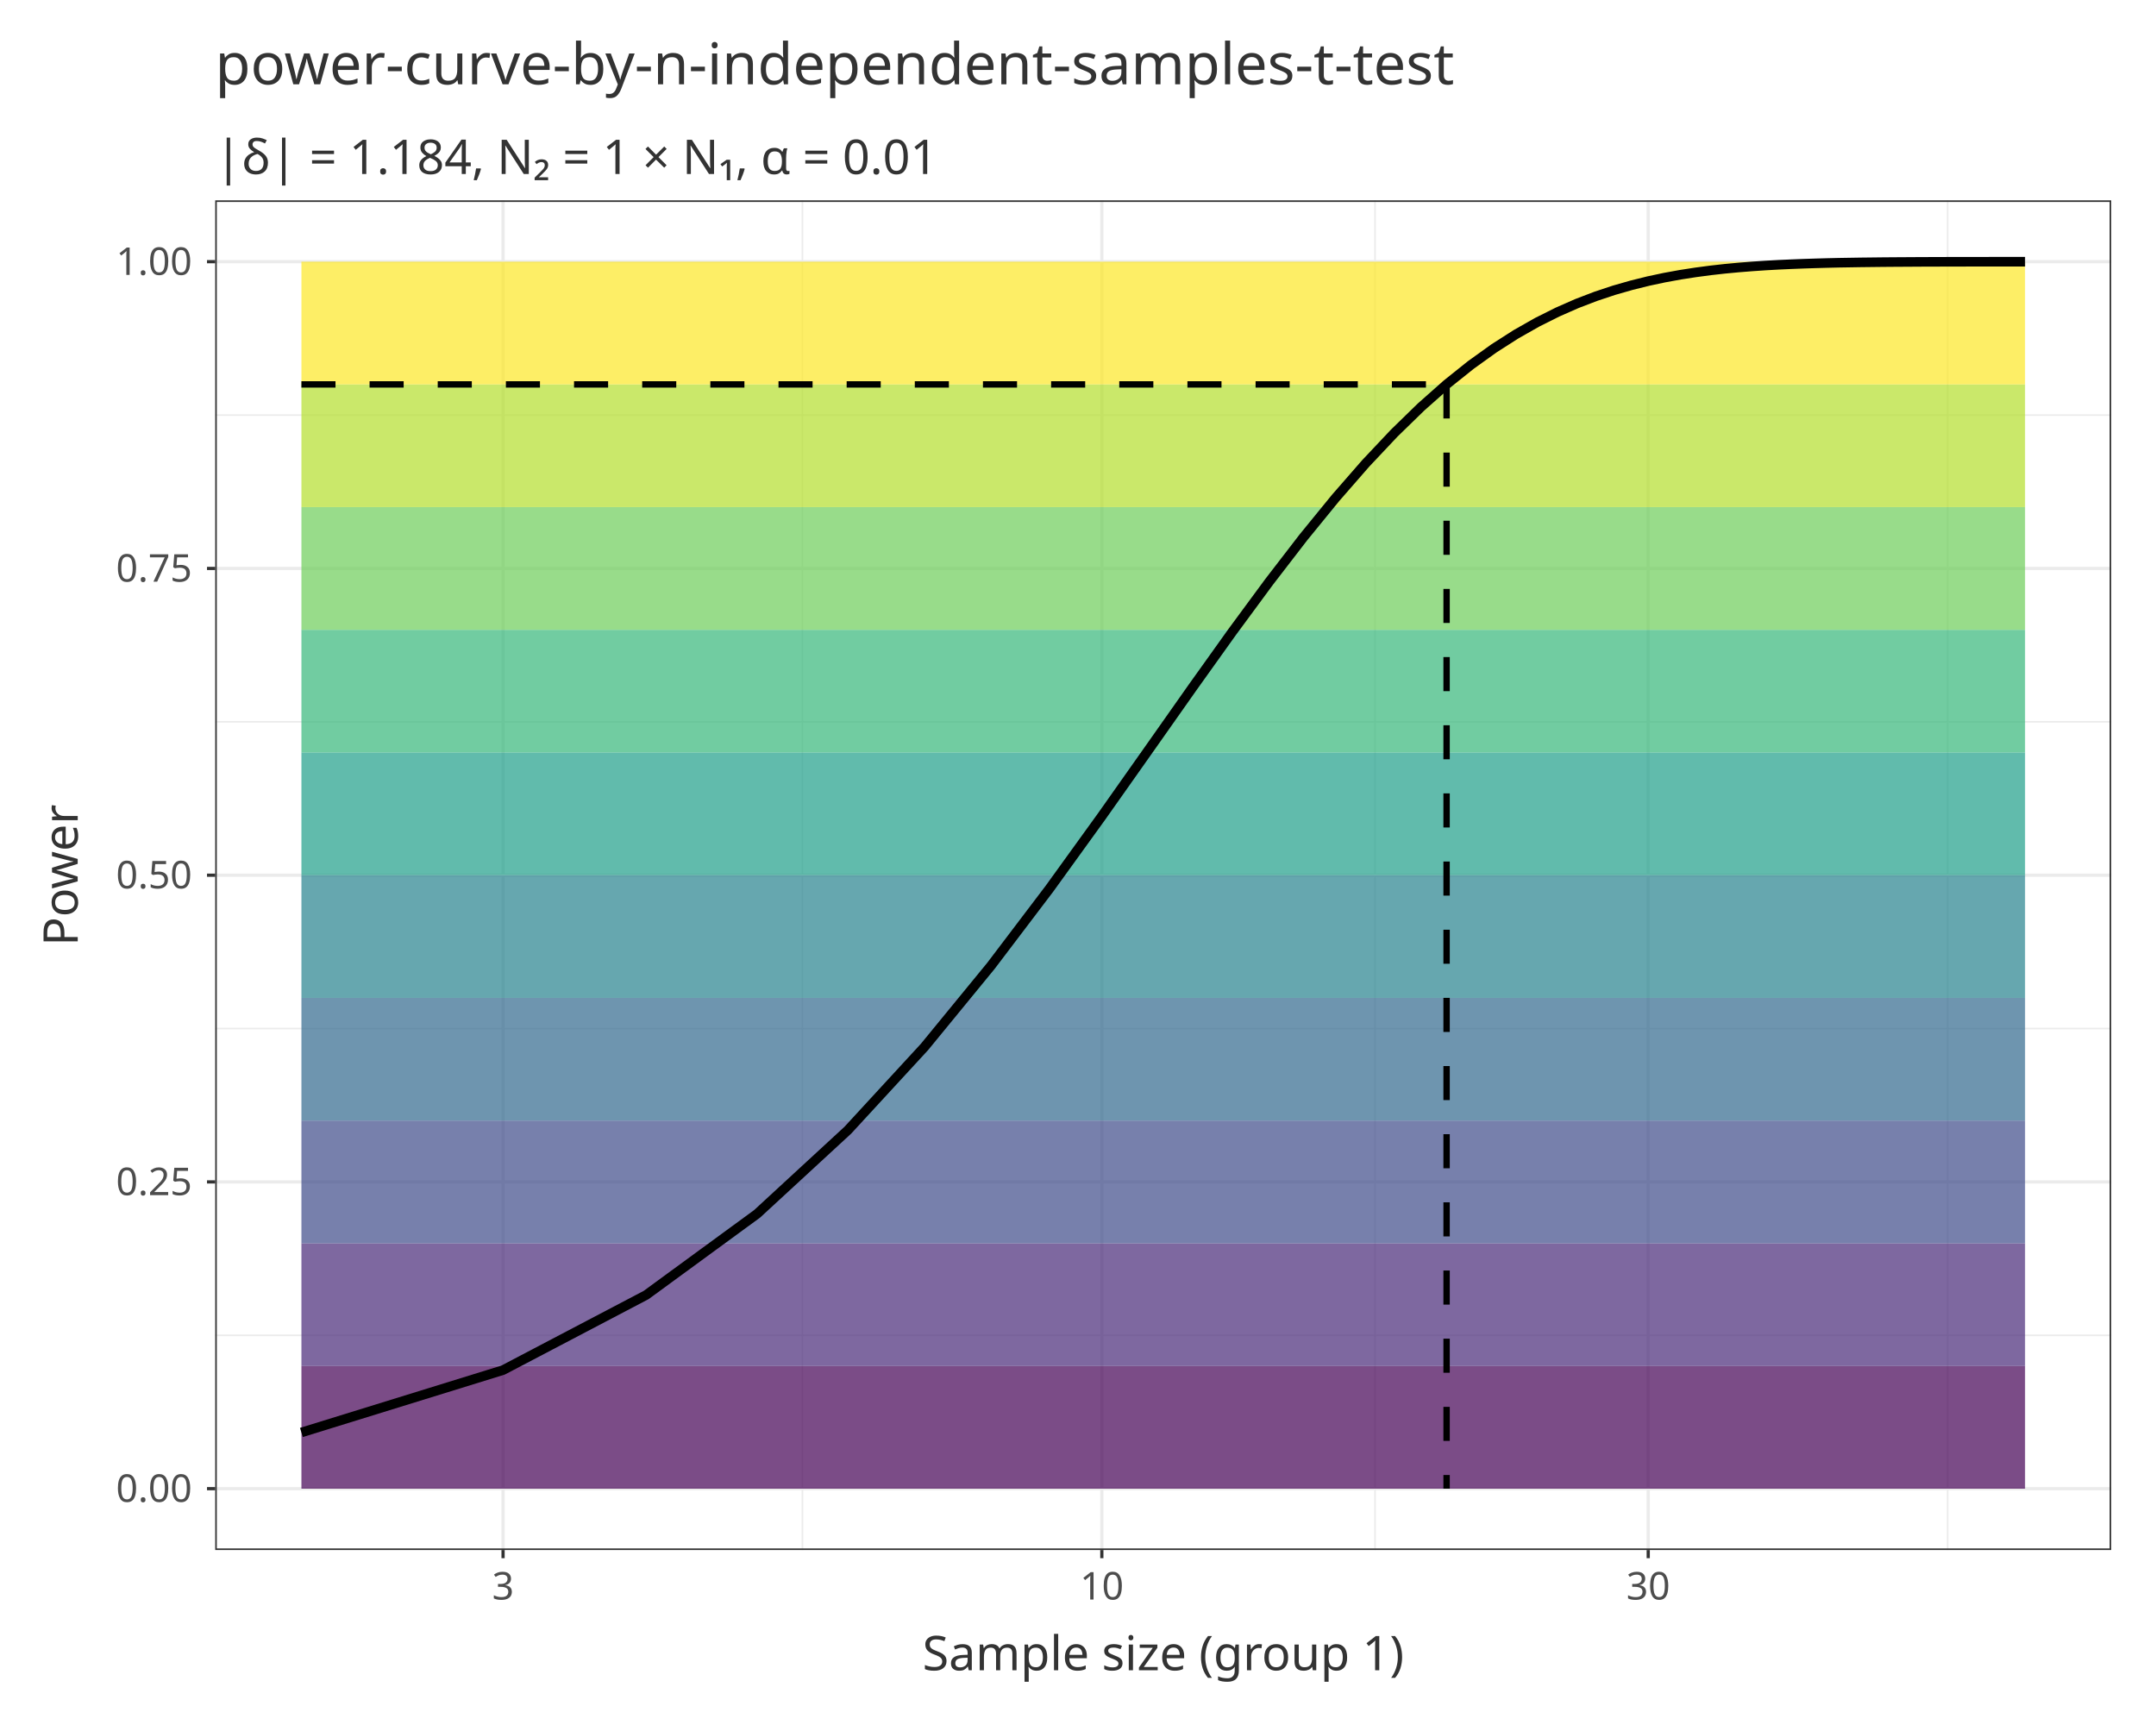
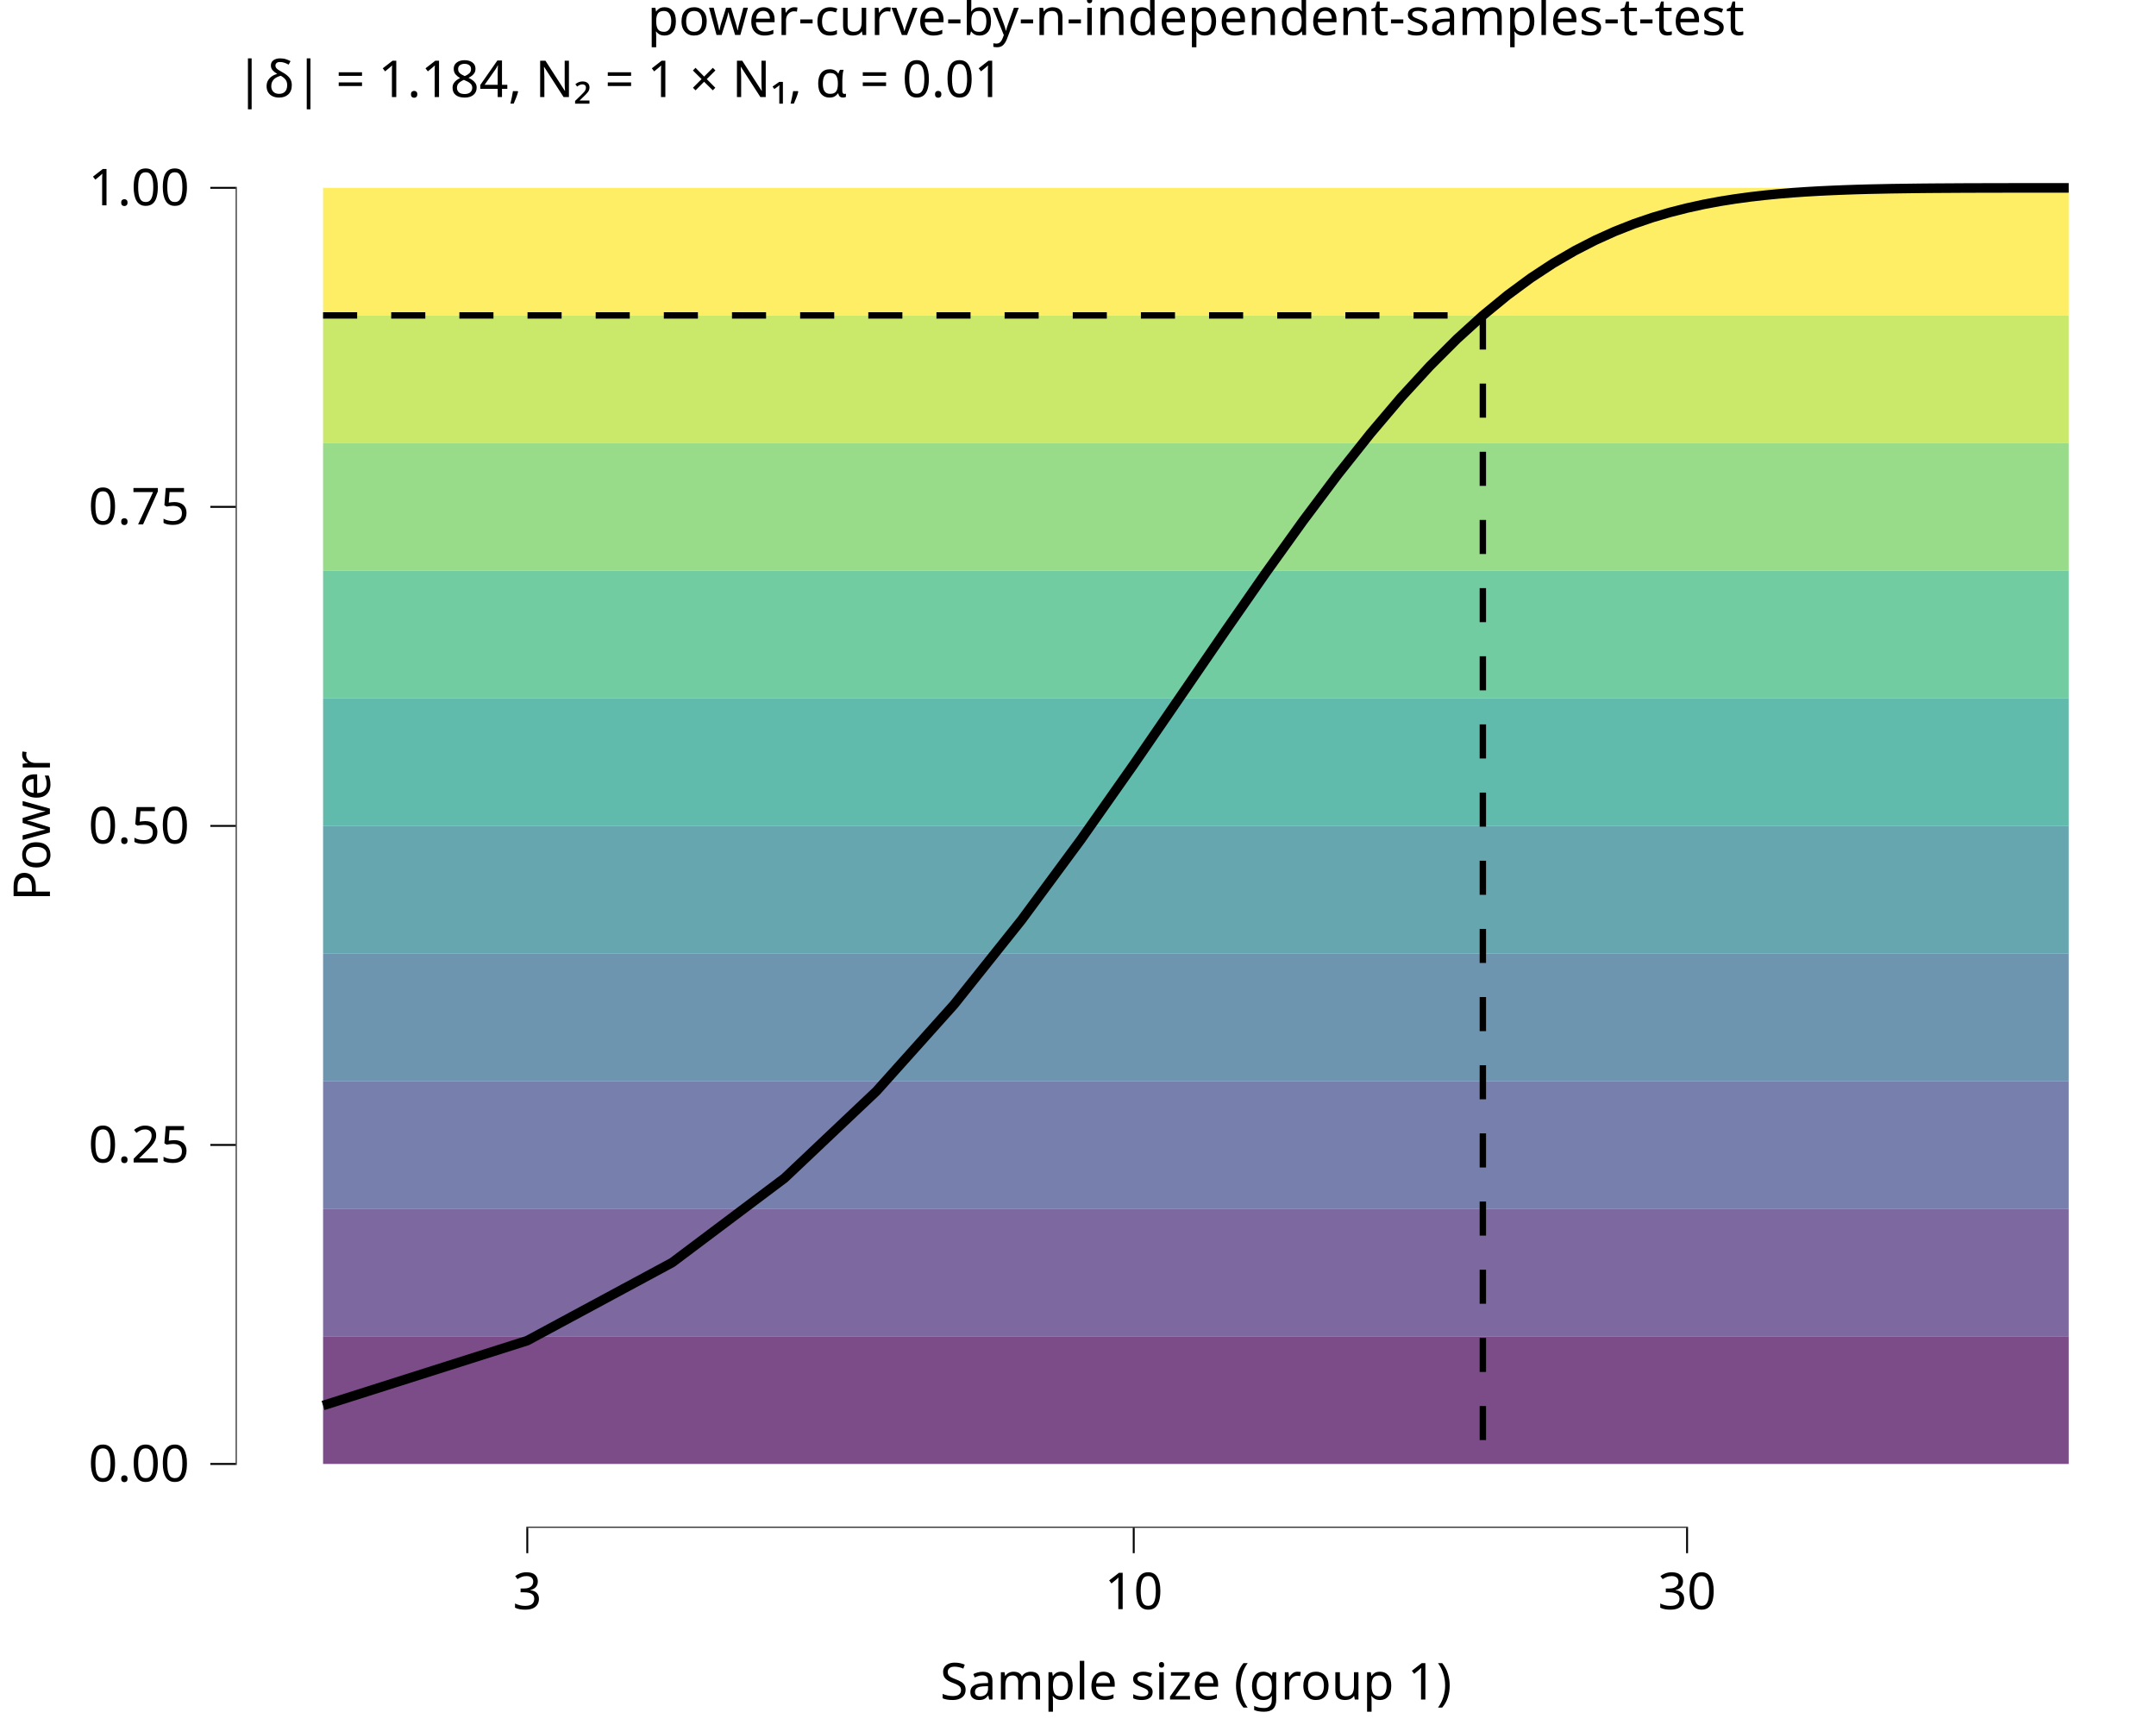
<svg xmlns="http://www.w3.org/2000/svg" class="svglite" data-engine-version="2.0" width="720.00pt" height="576.00pt" viewBox="0 0 720.00 576.00">
  <defs>
    <style type="text/css">
    .svglite line, .svglite polyline, .svglite polygon, .svglite path, .svglite rect, .svglite circle {
      fill: none;
      stroke: #000000;
      stroke-linecap: round;
      stroke-linejoin: round;
      stroke-miterlimit: 10.00;
    }
  </style>
  </defs>
  <rect width="100%" height="100%" style="stroke: none; fill: #FFFFFF;" />
  <defs>
    <clipPath id="cpMC4wMHw3MjAuMDB8MC4wMHw1NzYuMDA=">
      <rect x="0.00" y="0.00" width="720.00" height="576.00" />
    </clipPath>
  </defs>
  <g clip-path="url(#cpMC4wMHw3MjAuMDB8MC4wMHw1NzYuMDA=)">
-     <rect x="0" y="0.00" width="720.00" height="576.00" style="stroke-width: 1.07; stroke: none;" />
+     <rect x="-0" y="0.00" width="720.00" height="576.00" style="stroke-width: 10.67; stroke: none;" />
  </g>
  <defs>
-     <clipPath id="cpNzEuODd8NzA1LjA2fDY2LjkwfDUxNy41Nw==">
-       <rect x="71.87" y="66.90" width="633.18" height="450.67" />
+     <clipPath id="cpNzguNzR8NzIwLjAwfDQxLjQyfDUxMC4xNA==">
+       <rect x="78.74" y="41.42" width="641.26" height="468.72" />
    </clipPath>
  </defs>
-   <g clip-path="url(#cpNzEuODd8NzA1LjA2fDY2LjkwfDUxNy41Nw==)">
-     <rect x="71.87" y="66.90" width="633.18" height="450.67" style="stroke-width: 1.07; stroke: none; fill: #FFFFFF;" />
-     <polyline points="71.87,445.88 705.06,445.88 " style="stroke-width: 0.53; stroke: #EBEBEB; stroke-linecap: butt;" />
-     <polyline points="71.87,343.45 705.06,343.45 " style="stroke-width: 0.53; stroke: #EBEBEB; stroke-linecap: butt;" />
-     <polyline points="71.87,241.02 705.06,241.02 " style="stroke-width: 0.53; stroke: #EBEBEB; stroke-linecap: butt;" />
-     <polyline points="71.87,138.60 705.06,138.60 " style="stroke-width: 0.53; stroke: #EBEBEB; stroke-linecap: butt;" />
-     <polyline points="267.98,517.57 267.98,66.90 " style="stroke-width: 0.53; stroke: #EBEBEB; stroke-linecap: butt;" />
-     <polyline points="459.20,517.57 459.20,66.90 " style="stroke-width: 0.53; stroke: #EBEBEB; stroke-linecap: butt;" />
-     <polyline points="650.42,517.57 650.42,66.90 " style="stroke-width: 0.53; stroke: #EBEBEB; stroke-linecap: butt;" />
-     <polyline points="71.87,497.09 705.06,497.09 " style="stroke-width: 1.07; stroke: #EBEBEB; stroke-linecap: butt;" />
-     <polyline points="71.87,394.66 705.06,394.66 " style="stroke-width: 1.07; stroke: #EBEBEB; stroke-linecap: butt;" />
-     <polyline points="71.87,292.24 705.06,292.24 " style="stroke-width: 1.07; stroke: #EBEBEB; stroke-linecap: butt;" />
-     <polyline points="71.87,189.81 705.06,189.81 " style="stroke-width: 1.07; stroke: #EBEBEB; stroke-linecap: butt;" />
-     <polyline points="71.87,87.38 705.06,87.38 " style="stroke-width: 1.07; stroke: #EBEBEB; stroke-linecap: butt;" />
-     <polyline points="168.00,517.57 168.00,66.90 " style="stroke-width: 1.07; stroke: #EBEBEB; stroke-linecap: butt;" />
-     <polyline points="367.96,517.57 367.96,66.90 " style="stroke-width: 1.07; stroke: #EBEBEB; stroke-linecap: butt;" />
-     <polyline points="550.43,517.57 550.43,66.90 " style="stroke-width: 1.07; stroke: #EBEBEB; stroke-linecap: butt;" />
-     <rect x="100.66" y="456.12" width="575.62" height="40.97" style="stroke-width: 1.07; stroke: none; stroke-linecap: butt; stroke-linejoin: miter; fill: #440154; fill-opacity: 0.70;" />
-     <rect x="100.66" y="415.15" width="575.62" height="40.97" style="stroke-width: 1.07; stroke: none; stroke-linecap: butt; stroke-linejoin: miter; fill: #482878; fill-opacity: 0.70;" />
-     <rect x="100.66" y="374.18" width="575.62" height="40.97" style="stroke-width: 1.07; stroke: none; stroke-linecap: butt; stroke-linejoin: miter; fill: #3E4A89; fill-opacity: 0.70;" />
-     <rect x="100.66" y="333.21" width="575.62" height="40.97" style="stroke-width: 1.07; stroke: none; stroke-linecap: butt; stroke-linejoin: miter; fill: #31688E; fill-opacity: 0.70;" />
-     <rect x="100.66" y="292.24" width="575.62" height="40.97" style="stroke-width: 1.07; stroke: none; stroke-linecap: butt; stroke-linejoin: miter; fill: #26828E; fill-opacity: 0.70;" />
-     <rect x="100.66" y="251.27" width="575.62" height="40.97" style="stroke-width: 1.07; stroke: none; stroke-linecap: butt; stroke-linejoin: miter; fill: #1F9E89; fill-opacity: 0.70;" />
-     <rect x="100.66" y="210.30" width="575.62" height="40.97" style="stroke-width: 1.07; stroke: none; stroke-linecap: butt; stroke-linejoin: miter; fill: #35B779; fill-opacity: 0.70;" />
-     <rect x="100.66" y="169.33" width="575.62" height="40.97" style="stroke-width: 1.07; stroke: none; stroke-linecap: butt; stroke-linejoin: miter; fill: #6DCD59; fill-opacity: 0.70;" />
-     <rect x="100.66" y="128.36" width="575.62" height="40.97" style="stroke-width: 1.07; stroke: none; stroke-linecap: butt; stroke-linejoin: miter; fill: #B4DE2C; fill-opacity: 0.70;" />
-     <rect x="100.66" y="87.38" width="575.62" height="40.97" style="stroke-width: 1.07; stroke: none; stroke-linecap: butt; stroke-linejoin: miter; fill: #FDE725; fill-opacity: 0.70;" />
-     <polyline points="100.66,478.32 168.00,457.49 215.78,432.42 252.84,405.31 283.12,377.40 308.73,349.59 330.90,322.54 350.47,296.74 367.96,272.52 383.79,250.09 398.25,229.56 411.54,210.96 423.85,194.26 435.31,179.39 446.03,166.25 456.10,154.71 465.59,144.64 474.57,135.90 483.09,128.35 491.19,121.87 498.92,116.32 506.30,111.60 513.37,107.59 520.15,104.20 526.66,101.34 532.93,98.94 538.97,96.93 544.80,95.26 550.43,93.86 555.88,92.70 561.15,91.74 566.26,90.95 571.22,90.29 576.03,89.75 580.71,89.31 585.26,88.95 589.69,88.65 594.01,88.41 598.21,88.22 602.31,88.06 606.32,87.93 610.22,87.82 614.04,87.73 617.78,87.67 621.43,87.61 625.00,87.57 628.49,87.53 631.92,87.50 635.27,87.48 638.56,87.46 641.79,87.44 644.95,87.43 648.06,87.42 651.10,87.41 654.10,87.41 657.04,87.40 659.93,87.40 662.76,87.40 665.56,87.39 668.30,87.39 671.00,87.39 673.66,87.39 676.28,87.39 " style="stroke-width: 3.20; stroke-linecap: butt;" />
-     <line x1="483.09" y1="128.36" x2="483.09" y2="497.09" style="stroke-width: 2.13; stroke-dasharray: 11.38,11.38; stroke-linecap: butt;" />
-     <line x1="100.66" y1="128.36" x2="483.09" y2="128.36" style="stroke-width: 2.13; stroke-dasharray: 11.38,11.38; stroke-linecap: butt;" />
-     <rect x="71.87" y="66.90" width="633.18" height="450.67" style="stroke-width: 1.07; stroke: #333333;" />
+   <g clip-path="url(#cpNzguNzR8NzIwLjAwfDQxLjQyfDUxMC4xNA==)">
+     <rect x="78.74" y="41.42" width="641.26" height="468.72" style="stroke-width: 10.67; stroke: none;" />
+     <rect x="107.89" y="446.22" width="582.96" height="42.61" style="stroke-width: 1.07; stroke: none; stroke-linecap: butt; stroke-linejoin: miter; fill: #440154; fill-opacity: 0.70;" />
+     <rect x="107.89" y="403.61" width="582.96" height="42.61" style="stroke-width: 1.07; stroke: none; stroke-linecap: butt; stroke-linejoin: miter; fill: #482878; fill-opacity: 0.70;" />
+     <rect x="107.89" y="361.00" width="582.96" height="42.61" style="stroke-width: 1.07; stroke: none; stroke-linecap: butt; stroke-linejoin: miter; fill: #3E4A89; fill-opacity: 0.70;" />
+     <rect x="107.89" y="318.39" width="582.96" height="42.61" style="stroke-width: 1.07; stroke: none; stroke-linecap: butt; stroke-linejoin: miter; fill: #31688E; fill-opacity: 0.70;" />
+     <rect x="107.89" y="275.78" width="582.96" height="42.61" style="stroke-width: 1.07; stroke: none; stroke-linecap: butt; stroke-linejoin: miter; fill: #26828E; fill-opacity: 0.70;" />
+     <rect x="107.89" y="233.17" width="582.96" height="42.61" style="stroke-width: 1.07; stroke: none; stroke-linecap: butt; stroke-linejoin: miter; fill: #1F9E89; fill-opacity: 0.70;" />
+     <rect x="107.89" y="190.56" width="582.96" height="42.61" style="stroke-width: 1.07; stroke: none; stroke-linecap: butt; stroke-linejoin: miter; fill: #35B779; fill-opacity: 0.70;" />
+     <rect x="107.89" y="147.94" width="582.96" height="42.61" style="stroke-width: 1.07; stroke: none; stroke-linecap: butt; stroke-linejoin: miter; fill: #6DCD59; fill-opacity: 0.70;" />
+     <rect x="107.89" y="105.33" width="582.96" height="42.61" style="stroke-width: 1.07; stroke: none; stroke-linecap: butt; stroke-linejoin: miter; fill: #B4DE2C; fill-opacity: 0.70;" />
+     <rect x="107.89" y="62.72" width="582.96" height="42.61" style="stroke-width: 1.07; stroke: none; stroke-linecap: butt; stroke-linejoin: miter; fill: #FDE725; fill-opacity: 0.70;" />
+     <polyline points="107.89,469.32 176.09,447.65 224.48,421.58 262.01,393.38 292.68,364.36 318.61,335.43 341.07,307.30 360.89,280.46 378.61,255.27 394.64,231.94 409.28,210.59 422.74,191.24 435.20,173.88 446.81,158.41 457.67,144.75 467.86,132.74 477.48,122.27 486.57,113.18 495.20,105.33 503.41,98.59 511.23,92.82 518.71,87.91 525.87,83.74 532.74,80.21 539.33,77.24 545.68,74.74 551.80,72.65 557.70,70.91 563.40,69.46 568.92,68.25 574.26,67.25 579.43,66.43 584.46,65.75 589.33,65.19 594.07,64.73 598.68,64.35 603.17,64.04 607.53,63.79 611.79,63.59 615.95,63.42 620.00,63.28 623.96,63.17 627.83,63.09 631.61,63.01 635.30,62.96 638.92,62.91 642.46,62.87 645.93,62.84 649.33,62.82 652.66,62.80 655.93,62.78 659.13,62.77 662.27,62.76 665.36,62.75 668.39,62.75 671.37,62.74 674.29,62.74 677.17,62.73 680.00,62.73 682.78,62.73 685.51,62.73 688.20,62.73 690.85,62.73 " style="stroke-width: 3.20; stroke-linecap: butt;" />
+     <line x1="495.20" y1="105.33" x2="495.20" y2="488.83" style="stroke-width: 2.13; stroke-dasharray: 11.38,11.38; stroke-linecap: butt;" />
+     <line x1="107.89" y1="105.33" x2="495.20" y2="105.33" style="stroke-width: 2.13; stroke-dasharray: 11.38,11.38; stroke-linecap: butt;" />
+     <line x1="175.77" y1="510.14" x2="563.72" y2="510.14" style="stroke-width: 0.64; stroke-linecap: butt;" />
+     <line x1="78.74" y1="489.15" x2="78.74" y2="62.40" style="stroke-width: 0.64; stroke-linecap: butt;" />
+     <rect x="78.74" y="41.42" width="641.26" height="468.72" style="stroke-width: 0.00; stroke: none;" />
  </g>
  <g clip-path="url(#cpMC4wMHw3MjAuMDB8MC4wMHw1NzYuMDA=)">
-     <text x="64.15" y="501.49" text-anchor="end" style="font-size: 12.80px; fill: #4D4D4D; font-family: sans;" textLength="24.91px" lengthAdjust="spacingAndGlyphs">0.00</text>
-     <text x="64.15" y="399.07" text-anchor="end" style="font-size: 12.80px; fill: #4D4D4D; font-family: sans;" textLength="24.91px" lengthAdjust="spacingAndGlyphs">0.25</text>
-     <text x="64.15" y="296.64" text-anchor="end" style="font-size: 12.80px; fill: #4D4D4D; font-family: sans;" textLength="24.91px" lengthAdjust="spacingAndGlyphs">0.50</text>
-     <text x="64.15" y="194.22" text-anchor="end" style="font-size: 12.80px; fill: #4D4D4D; font-family: sans;" textLength="24.91px" lengthAdjust="spacingAndGlyphs">0.75</text>
-     <text x="64.15" y="91.79" text-anchor="end" style="font-size: 12.80px; fill: #4D4D4D; font-family: sans;" textLength="24.91px" lengthAdjust="spacingAndGlyphs">1.00</text>
-     <polyline points="69.13,497.09 71.87,497.09 " style="stroke-width: 1.07; stroke: #333333; stroke-linecap: butt;" />
-     <polyline points="69.13,394.66 71.87,394.66 " style="stroke-width: 1.07; stroke: #333333; stroke-linecap: butt;" />
-     <polyline points="69.13,292.24 71.87,292.24 " style="stroke-width: 1.07; stroke: #333333; stroke-linecap: butt;" />
-     <polyline points="69.13,189.81 71.87,189.81 " style="stroke-width: 1.07; stroke: #333333; stroke-linecap: butt;" />
-     <polyline points="69.13,87.38 71.87,87.38 " style="stroke-width: 1.07; stroke: #333333; stroke-linecap: butt;" />
-     <polyline points="168.00,520.31 168.00,517.57 " style="stroke-width: 1.07; stroke: #333333; stroke-linecap: butt;" />
-     <polyline points="367.96,520.31 367.96,517.57 " style="stroke-width: 1.07; stroke: #333333; stroke-linecap: butt;" />
-     <polyline points="550.43,520.31 550.43,517.57 " style="stroke-width: 1.07; stroke: #333333; stroke-linecap: butt;" />
-     <text x="168.00" y="534.10" text-anchor="middle" style="font-size: 12.80px; fill: #4D4D4D; font-family: sans;" textLength="7.12px" lengthAdjust="spacingAndGlyphs">3</text>
-     <text x="367.96" y="534.10" text-anchor="middle" style="font-size: 12.80px; fill: #4D4D4D; font-family: sans;" textLength="14.24px" lengthAdjust="spacingAndGlyphs">10</text>
-     <text x="550.43" y="534.10" text-anchor="middle" style="font-size: 12.80px; fill: #4D4D4D; font-family: sans;" textLength="14.24px" lengthAdjust="spacingAndGlyphs">30</text>
-     <text x="388.47" y="557.73" text-anchor="middle" style="font-size: 16.00px; fill: #333333; font-family: sans;" textLength="156.54px" lengthAdjust="spacingAndGlyphs">Sample size (group 1)</text>
-     <text transform="translate(25.96,292.24) rotate(-90)" text-anchor="middle" style="font-size: 16.00px; fill: #333333; font-family: sans;" textLength="45.36px" lengthAdjust="spacingAndGlyphs">Power</text>
-     <text x="71.87" y="58.10" style="font-size: 16.00px; fill: #333333; font-family: sans;" textLength="244.42px" lengthAdjust="spacingAndGlyphs">|δ| = 1.184, N₂ = 1 × N₁, α = 0.01</text>
-     <text x="71.87" y="28.16" style="font-size: 19.20px; fill: #333333; font-family: sans;" textLength="388.50px" lengthAdjust="spacingAndGlyphs">power-curve-by-n-independent-samples-t-test</text>
+     <polyline points="78.74,510.14 78.74,41.42 " style="stroke-width: 0.00; stroke: none; stroke-linecap: butt;" />
+     <text x="63.26" y="494.68" text-anchor="end" style="font-size: 17.00px; font-family: sans;" textLength="33.09px" lengthAdjust="spacingAndGlyphs">0.00</text>
+     <text x="63.26" y="388.16" text-anchor="end" style="font-size: 17.00px; font-family: sans;" textLength="33.09px" lengthAdjust="spacingAndGlyphs">0.25</text>
+     <text x="63.26" y="281.63" text-anchor="end" style="font-size: 17.00px; font-family: sans;" textLength="33.09px" lengthAdjust="spacingAndGlyphs">0.50</text>
+     <text x="63.26" y="175.10" text-anchor="end" style="font-size: 17.00px; font-family: sans;" textLength="33.09px" lengthAdjust="spacingAndGlyphs">0.75</text>
+     <text x="63.26" y="68.57" text-anchor="end" style="font-size: 17.00px; font-family: sans;" textLength="33.09px" lengthAdjust="spacingAndGlyphs">1.00</text>
+     <polyline points="70.24,488.83 78.74,488.83 " style="stroke-width: 0.64; stroke-linecap: butt;" />
+     <polyline points="70.24,382.31 78.74,382.31 " style="stroke-width: 0.64; stroke-linecap: butt;" />
+     <polyline points="70.24,275.78 78.74,275.78 " style="stroke-width: 0.64; stroke-linecap: butt;" />
+     <polyline points="70.24,169.25 78.74,169.25 " style="stroke-width: 0.64; stroke-linecap: butt;" />
+     <polyline points="70.24,62.72 78.74,62.72 " style="stroke-width: 0.64; stroke-linecap: butt;" />
+     <polyline points="78.74,510.14 720.00,510.14 " style="stroke-width: 0.00; stroke: none; stroke-linecap: butt;" />
+     <polyline points="176.09,518.64 176.09,510.14 " style="stroke-width: 0.64; stroke-linecap: butt;" />
+     <polyline points="378.61,518.64 378.61,510.14 " style="stroke-width: 0.64; stroke-linecap: butt;" />
+     <polyline points="563.40,518.64 563.40,510.14 " style="stroke-width: 0.64; stroke-linecap: butt;" />
+     <text x="176.09" y="537.32" text-anchor="middle" style="font-size: 17.00px; font-family: sans;" textLength="9.46px" lengthAdjust="spacingAndGlyphs">3</text>
+     <text x="378.61" y="537.32" text-anchor="middle" style="font-size: 17.00px; font-family: sans;" textLength="18.91px" lengthAdjust="spacingAndGlyphs">10</text>
+     <text x="563.40" y="537.32" text-anchor="middle" style="font-size: 17.00px; font-family: sans;" textLength="18.91px" lengthAdjust="spacingAndGlyphs">30</text>
+     <text x="399.37" y="567.49" text-anchor="middle" style="font-size: 17.00px; font-family: sans;" textLength="166.32px" lengthAdjust="spacingAndGlyphs">Sample size (group 1)</text>
+     <text transform="translate(16.68,275.78) rotate(-90)" text-anchor="middle" style="font-size: 17.00px; font-family: sans;" textLength="48.20px" lengthAdjust="spacingAndGlyphs">Power</text>
+     <text x="78.74" y="32.41" style="font-size: 17.00px; font-family: sans;" textLength="259.69px" lengthAdjust="spacingAndGlyphs">|δ| = 1.184, N₂ = 1 × N₁, α = 0.01</text>
+     <text x="399.37" y="11.70" text-anchor="middle" style="font-size: 17.00px; font-family: sans;" textLength="343.98px" lengthAdjust="spacingAndGlyphs">power-curve-by-n-independent-samples-t-test</text>
  </g>
</svg>
